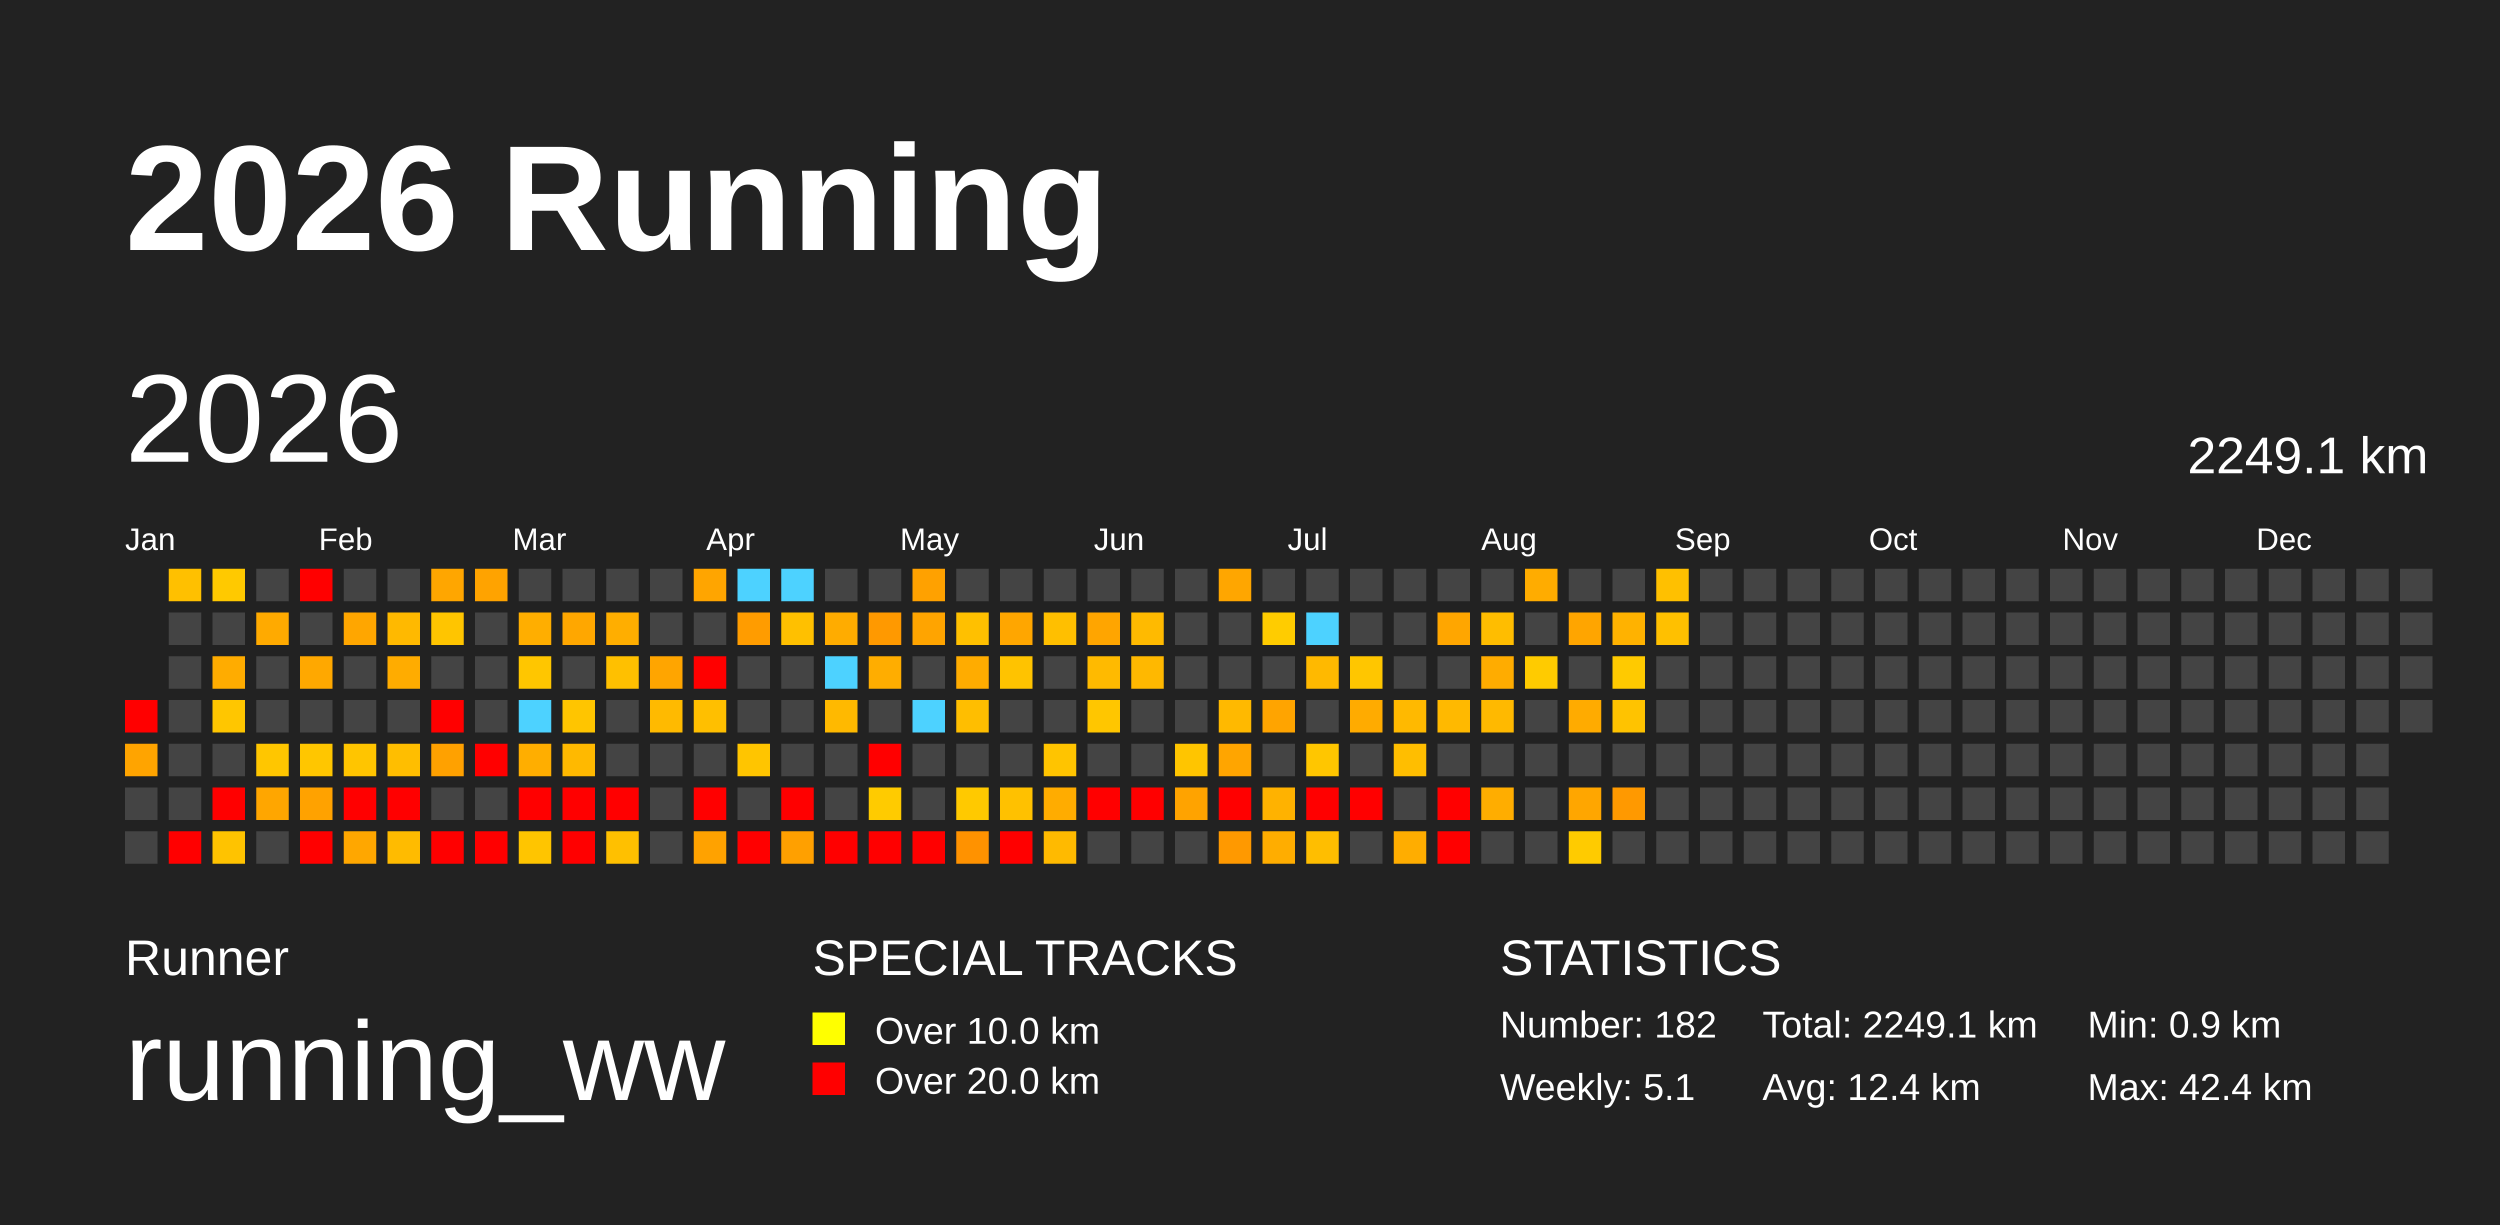
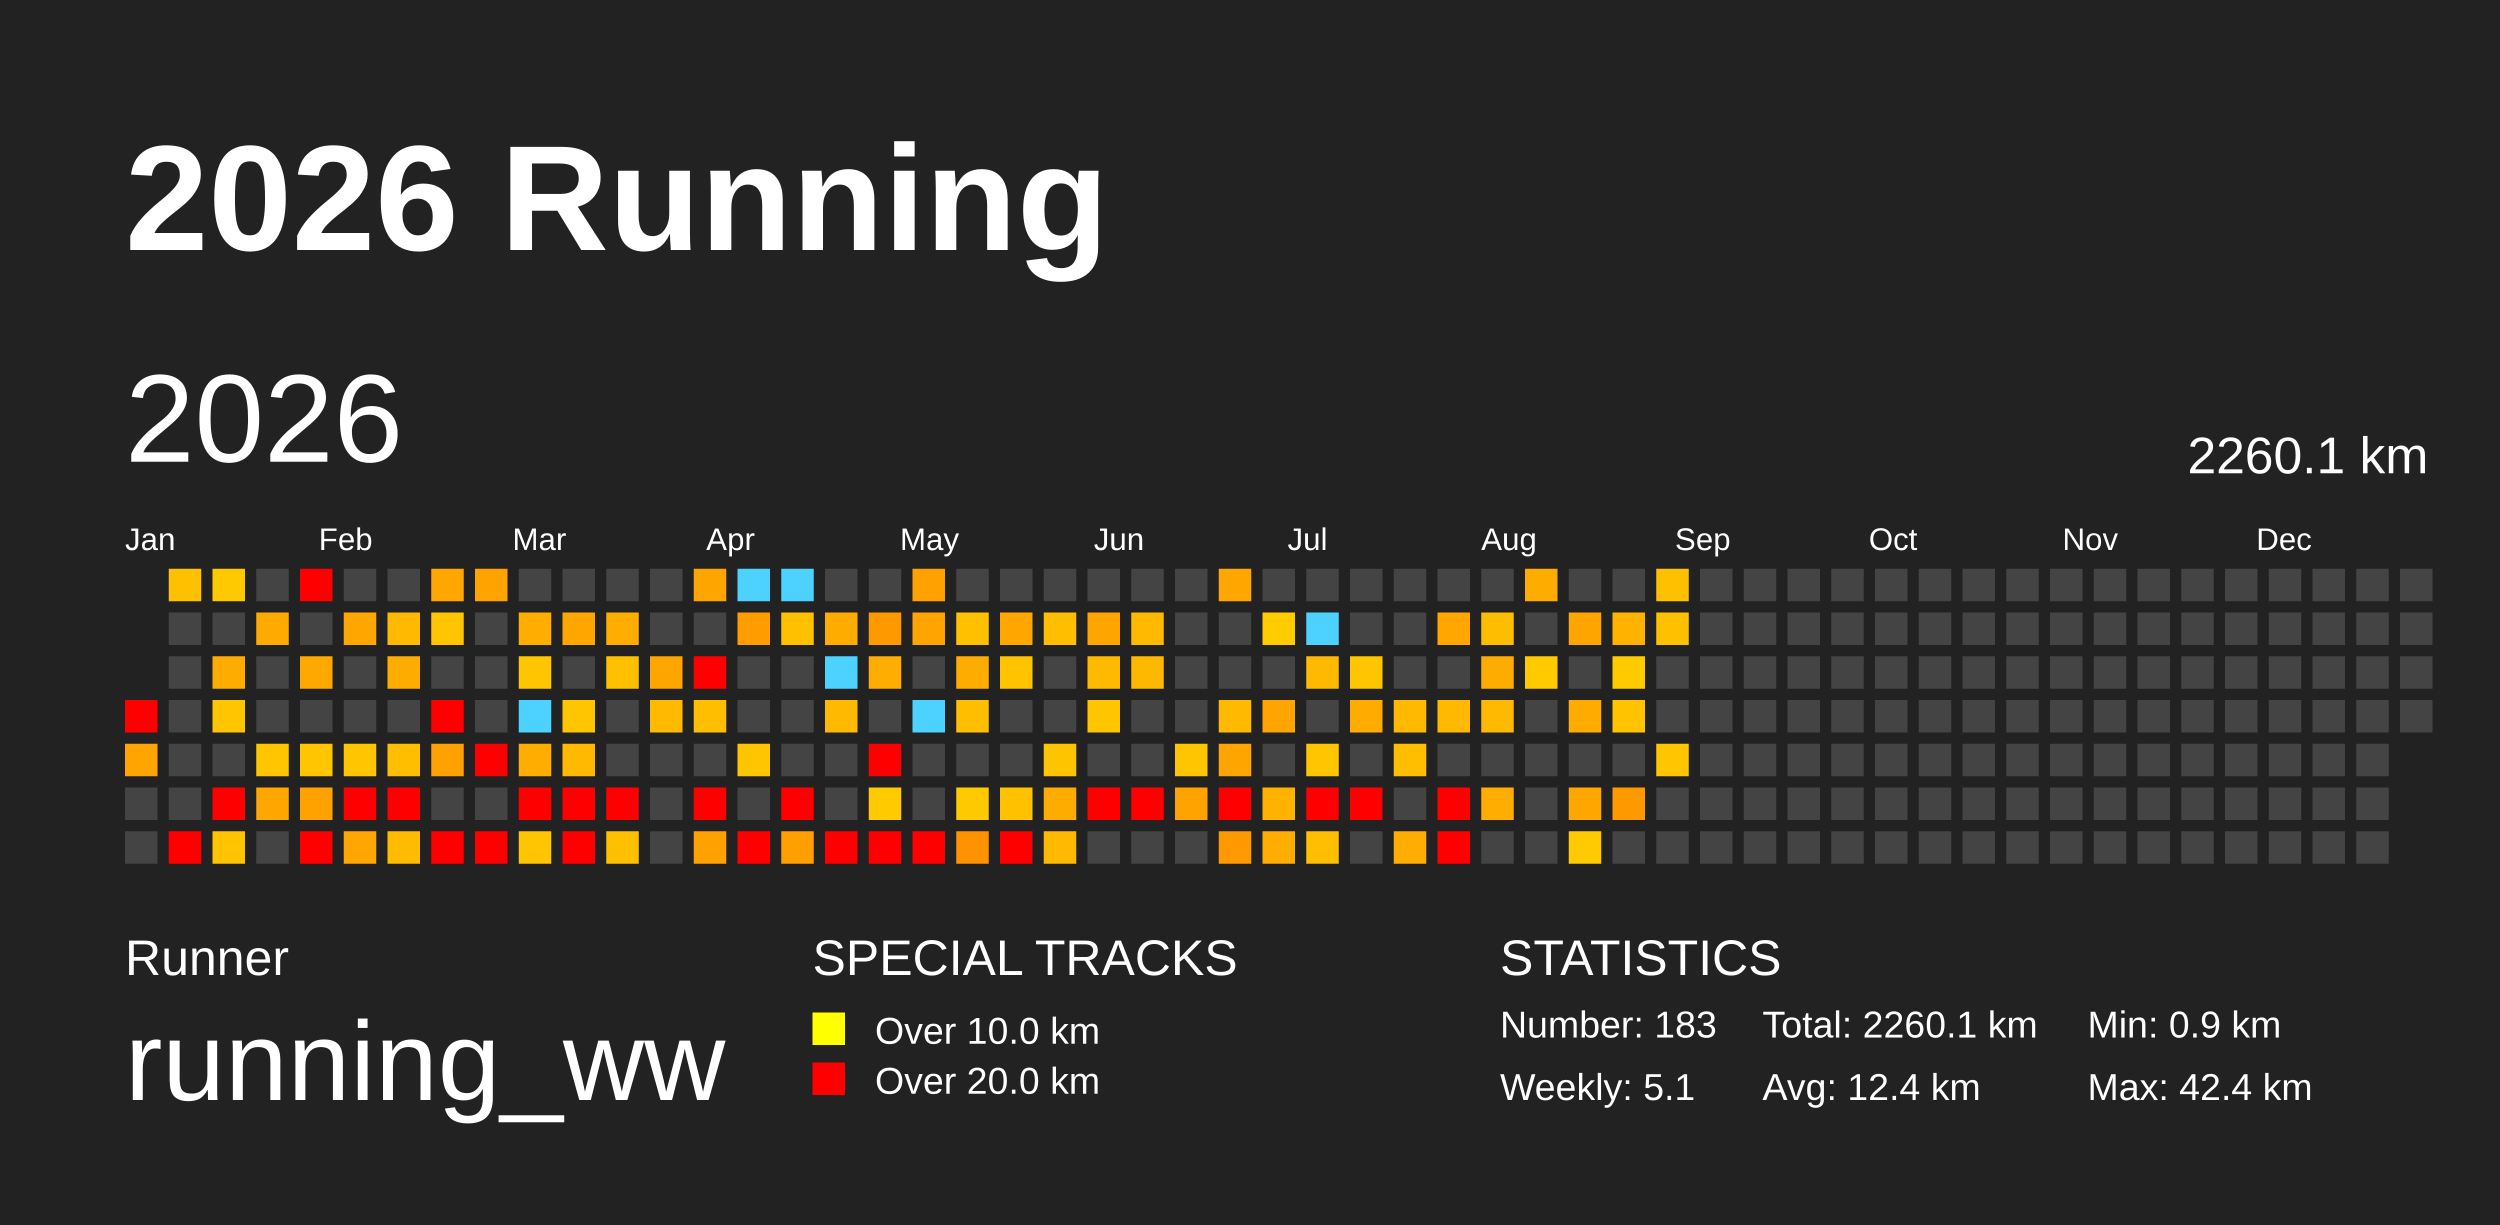
<svg xmlns="http://www.w3.org/2000/svg" baseProfile="full" height="98mm" version="1.1" viewBox="0,0,200,98" width="200mm">
  <defs />
  <rect fill="#222222" height="98" width="200" x="0" y="0" />
  <text fill="#FFFFFF" style="font-size:12px; font-family:Arial; font-weight:bold;" x="10" y="20">2026 Running</text>
  <text fill="#FFFFFF" style="font-size:4px; font-family:Arial" x="10" y="78">Runner</text>
  <text fill="#FFFFFF" style="font-size:9px; font-family:Arial" x="10" y="88">running_ww</text>
  <text fill="#FFFFFF" style="font-size:4px; font-family:Arial" x="65" y="78">SPECIAL TRACKS</text>
  <rect fill="yellow" height="2.6" width="2.6" x="65" y="81" />
  <text fill="#FFFFFF" style="font-size:3px; font-family:Arial" x="70" y="83.5">Over 10.0 km</text>
  <rect fill="red" height="2.6" width="2.6" x="65" y="85" />
  <text fill="#FFFFFF" style="font-size:3px; font-family:Arial" x="70" y="87.5">Over 20.0 km</text>
  <text fill="#FFFFFF" style="font-size:4px; font-family:Arial" x="120" y="78">STATISTICS</text>
-   <text fill="#FFFFFF" style="font-size:3px; font-family:Arial" x="120" y="83">Number: 182</text>
+   <text fill="#FFFFFF" style="font-size:3px; font-family:Arial" x="120" y="83">Number: 183</text>
  <text fill="#FFFFFF" style="font-size:3px; font-family:Arial" x="120" y="88">Weekly: 5.1</text>
-   <text fill="#FFFFFF" style="font-size:3px; font-family:Arial" x="141" y="83">Total: 2249.1 km</text>
+   <text fill="#FFFFFF" style="font-size:3px; font-family:Arial" x="141" y="83">Total: 2260.1 km</text>
  <text fill="#FFFFFF" style="font-size:3px; font-family:Arial" x="141" y="88">Avg: 12.4 km</text>
  <text fill="#FFFFFF" style="font-size:3px; font-family:Arial" x="167" y="83">Min: 0.9 km</text>
  <text fill="#FFFFFF" style="font-size:3px; font-family:Arial" x="167" y="88">Max: 42.4 km</text>
  <text dominant-baseline="hanging" fill="#FFFFFF" style="font-size:10.0px; font-family:Arial;" x="10" y="30">2026</text>
-   <text dominant-baseline="hanging" fill="#FFFFFF" style="font-size:4.125px; font-family:Arial;" x="175" y="35">2249.1 km</text>
+   <text dominant-baseline="hanging" fill="#FFFFFF" style="font-size:4.125px; font-family:Arial;" x="175" y="35">2260.1 km</text>
  <text fill="#FFFFFF" style="font-size:2.5px; font-family:Arial" x="10.0" y="44">Jan</text>
  <text fill="#FFFFFF" style="font-size:2.5px; font-family:Arial" x="25.5" y="44">Feb</text>
  <text fill="#FFFFFF" style="font-size:2.5px; font-family:Arial" x="41.0" y="44">Mar</text>
  <text fill="#FFFFFF" style="font-size:2.5px; font-family:Arial" x="56.5" y="44">Apr</text>
  <text fill="#FFFFFF" style="font-size:2.5px; font-family:Arial" x="72.0" y="44">May</text>
  <text fill="#FFFFFF" style="font-size:2.5px; font-family:Arial" x="87.5" y="44">Jun</text>
  <text fill="#FFFFFF" style="font-size:2.5px; font-family:Arial" x="103.0" y="44">Jul</text>
  <text fill="#FFFFFF" style="font-size:2.5px; font-family:Arial" x="118.5" y="44">Aug</text>
  <text fill="#FFFFFF" style="font-size:2.5px; font-family:Arial" x="134.0" y="44">Sep</text>
  <text fill="#FFFFFF" style="font-size:2.5px; font-family:Arial" x="149.5" y="44">Oct</text>
  <text fill="#FFFFFF" style="font-size:2.5px; font-family:Arial" x="165.0" y="44">Nov</text>
  <text fill="#FFFFFF" style="font-size:2.5px; font-family:Arial" x="180.5" y="44">Dec</text>
  <rect fill="red" height="2.6" width="2.6" x="10.0" y="56.0" />
  <rect fill="#ffa400" height="2.6" width="2.6" x="10.0" y="59.5" />
  <rect fill="#444444" height="2.6" width="2.6" x="10.0" y="63.0" />
  <rect fill="#444444" height="2.6" width="2.6" x="10.0" y="66.5" />
  <rect fill="#ffc000" height="2.6" width="2.6" x="13.5" y="45.5" />
  <rect fill="#444444" height="2.6" width="2.6" x="13.5" y="49.0" />
  <rect fill="#444444" height="2.6" width="2.6" x="13.5" y="52.5" />
  <rect fill="#444444" height="2.6" width="2.6" x="13.5" y="56.0" />
  <rect fill="#444444" height="2.6" width="2.6" x="13.5" y="59.5" />
  <rect fill="#444444" height="2.6" width="2.6" x="13.5" y="63.0" />
  <rect fill="red" height="2.6" width="2.6" x="13.5" y="66.5" />
  <rect fill="#ffc900" height="2.6" width="2.6" x="17.0" y="45.5" />
  <rect fill="#444444" height="2.6" width="2.6" x="17.0" y="49.0" />
  <rect fill="#ffac00" height="2.6" width="2.6" x="17.0" y="52.5" />
  <rect fill="#ffc600" height="2.6" width="2.6" x="17.0" y="56.0" />
  <rect fill="#444444" height="2.6" width="2.6" x="17.0" y="59.5" />
  <rect fill="red" height="2.6" width="2.6" x="17.0" y="63.0" />
  <rect fill="#ffc300" height="2.6" width="2.6" x="17.0" y="66.5" />
  <rect fill="#444444" height="2.6" width="2.6" x="20.5" y="45.5" />
  <rect fill="#ffaa00" height="2.6" width="2.6" x="20.5" y="49.0" />
  <rect fill="#444444" height="2.6" width="2.6" x="20.5" y="52.5" />
  <rect fill="#444444" height="2.6" width="2.6" x="20.5" y="56.0" />
  <rect fill="#ffc600" height="2.6" width="2.6" x="20.5" y="59.5" />
  <rect fill="#ffa600" height="2.6" width="2.6" x="20.5" y="63.0" />
  <rect fill="#444444" height="2.6" width="2.6" x="20.5" y="66.5" />
  <rect fill="red" height="2.6" width="2.6" x="24.0" y="45.5" />
  <rect fill="#444444" height="2.6" width="2.6" x="24.0" y="49.0" />
  <rect fill="#ffa800" height="2.6" width="2.6" x="24.0" y="52.5" />
  <rect fill="#444444" height="2.6" width="2.6" x="24.0" y="56.0" />
  <rect fill="#ffc600" height="2.6" width="2.6" x="24.0" y="59.5" />
  <rect fill="#ffa200" height="2.6" width="2.6" x="24.0" y="63.0" />
  <rect fill="red" height="2.6" width="2.6" x="24.0" y="66.5" />
  <rect fill="#444444" height="2.6" width="2.6" x="27.5" y="45.5" />
  <rect fill="#ffa600" height="2.6" width="2.6" x="27.5" y="49.0" />
  <rect fill="#444444" height="2.6" width="2.6" x="27.5" y="52.5" />
  <rect fill="#444444" height="2.6" width="2.6" x="27.5" y="56.0" />
  <rect fill="#ffc500" height="2.6" width="2.6" x="27.5" y="59.5" />
  <rect fill="red" height="2.6" width="2.6" x="27.5" y="63.0" />
  <rect fill="#ffa700" height="2.6" width="2.6" x="27.5" y="66.5" />
  <rect fill="#444444" height="2.6" width="2.6" x="31.0" y="45.5" />
  <rect fill="#ffb900" height="2.6" width="2.6" x="31.0" y="49.0" />
  <rect fill="#ffac00" height="2.6" width="2.6" x="31.0" y="52.5" />
  <rect fill="#444444" height="2.6" width="2.6" x="31.0" y="56.0" />
  <rect fill="#ffbe00" height="2.6" width="2.6" x="31.0" y="59.5" />
  <rect fill="red" height="2.6" width="2.6" x="31.0" y="63.0" />
  <rect fill="#ffbb00" height="2.6" width="2.6" x="31.0" y="66.5" />
  <rect fill="#ffa600" height="2.6" width="2.6" x="34.5" y="45.5" />
  <rect fill="#ffc500" height="2.6" width="2.6" x="34.5" y="49.0" />
  <rect fill="#444444" height="2.6" width="2.6" x="34.5" y="52.5" />
  <rect fill="red" height="2.6" width="2.6" x="34.5" y="56.0" />
  <rect fill="#ffa100" height="2.6" width="2.6" x="34.5" y="59.5" />
  <rect fill="#444444" height="2.6" width="2.6" x="34.5" y="63.0" />
  <rect fill="red" height="2.6" width="2.6" x="34.5" y="66.5" />
  <rect fill="#ffa300" height="2.6" width="2.6" x="38.0" y="45.5" />
  <rect fill="#444444" height="2.6" width="2.6" x="38.0" y="49.0" />
  <rect fill="#444444" height="2.6" width="2.6" x="38.0" y="52.5" />
  <rect fill="#444444" height="2.6" width="2.6" x="38.0" y="56.0" />
  <rect fill="red" height="2.6" width="2.6" x="38.0" y="59.5" />
  <rect fill="#444444" height="2.6" width="2.6" x="38.0" y="63.0" />
  <rect fill="red" height="2.6" width="2.6" x="38.0" y="66.5" />
  <rect fill="#444444" height="2.6" width="2.6" x="41.5" y="45.5" />
  <rect fill="#ffae00" height="2.6" width="2.6" x="41.5" y="49.0" />
  <rect fill="#ffc600" height="2.6" width="2.6" x="41.5" y="52.5" />
  <rect fill="#4dd2ff" height="2.6" width="2.6" x="41.5" y="56.0" />
  <rect fill="#ffae00" height="2.6" width="2.6" x="41.5" y="59.5" />
  <rect fill="red" height="2.6" width="2.6" x="41.5" y="63.0" />
  <rect fill="#ffc500" height="2.6" width="2.6" x="41.5" y="66.5" />
  <rect fill="#444444" height="2.6" width="2.6" x="45.0" y="45.5" />
  <rect fill="#ffa700" height="2.6" width="2.6" x="45.0" y="49.0" />
  <rect fill="#444444" height="2.6" width="2.6" x="45.0" y="52.5" />
  <rect fill="#ffc500" height="2.6" width="2.6" x="45.0" y="56.0" />
  <rect fill="#ffb900" height="2.6" width="2.6" x="45.0" y="59.5" />
  <rect fill="red" height="2.6" width="2.6" x="45.0" y="63.0" />
  <rect fill="red" height="2.6" width="2.6" x="45.0" y="66.5" />
  <rect fill="#444444" height="2.6" width="2.6" x="48.5" y="45.5" />
  <rect fill="#ffae00" height="2.6" width="2.6" x="48.5" y="49.0" />
  <rect fill="#ffc000" height="2.6" width="2.6" x="48.5" y="52.5" />
  <rect fill="#444444" height="2.6" width="2.6" x="48.5" y="56.0" />
  <rect fill="#444444" height="2.6" width="2.6" x="48.5" y="59.5" />
  <rect fill="red" height="2.6" width="2.6" x="48.5" y="63.0" />
  <rect fill="#ffc000" height="2.6" width="2.6" x="48.5" y="66.5" />
  <rect fill="#444444" height="2.6" width="2.6" x="52.0" y="45.5" />
  <rect fill="#444444" height="2.6" width="2.6" x="52.0" y="49.0" />
  <rect fill="#ffa500" height="2.6" width="2.6" x="52.0" y="52.5" />
  <rect fill="#ffba00" height="2.6" width="2.6" x="52.0" y="56.0" />
  <rect fill="#444444" height="2.6" width="2.6" x="52.0" y="59.5" />
  <rect fill="#444444" height="2.6" width="2.6" x="52.0" y="63.0" />
  <rect fill="#444444" height="2.6" width="2.6" x="52.0" y="66.5" />
  <rect fill="#ffa500" height="2.6" width="2.6" x="55.5" y="45.5" />
  <rect fill="#444444" height="2.6" width="2.6" x="55.5" y="49.0" />
  <rect fill="red" height="2.6" width="2.6" x="55.5" y="52.5" />
  <rect fill="#ffbf00" height="2.6" width="2.6" x="55.5" y="56.0" />
  <rect fill="#444444" height="2.6" width="2.6" x="55.5" y="59.5" />
  <rect fill="red" height="2.6" width="2.6" x="55.5" y="63.0" />
  <rect fill="#ffa200" height="2.6" width="2.6" x="55.5" y="66.5" />
  <rect fill="#4dd2ff" height="2.6" width="2.6" x="59.0" y="45.5" />
  <rect fill="#ff9c00" height="2.6" width="2.6" x="59.0" y="49.0" />
  <rect fill="#444444" height="2.6" width="2.6" x="59.0" y="52.5" />
  <rect fill="#444444" height="2.6" width="2.6" x="59.0" y="56.0" />
  <rect fill="#ffc500" height="2.6" width="2.6" x="59.0" y="59.5" />
  <rect fill="#444444" height="2.6" width="2.6" x="59.0" y="63.0" />
  <rect fill="red" height="2.6" width="2.6" x="59.0" y="66.5" />
  <rect fill="#4dd2ff" height="2.6" width="2.6" x="62.5" y="45.5" />
  <rect fill="#ffc000" height="2.6" width="2.6" x="62.5" y="49.0" />
  <rect fill="#444444" height="2.6" width="2.6" x="62.5" y="52.5" />
  <rect fill="#444444" height="2.6" width="2.6" x="62.5" y="56.0" />
  <rect fill="#444444" height="2.6" width="2.6" x="62.5" y="59.5" />
  <rect fill="red" height="2.6" width="2.6" x="62.5" y="63.0" />
  <rect fill="#ffa000" height="2.6" width="2.6" x="62.5" y="66.5" />
  <rect fill="#444444" height="2.6" width="2.6" x="66.0" y="45.5" />
  <rect fill="#ffac00" height="2.6" width="2.6" x="66.0" y="49.0" />
  <rect fill="#4dd2ff" height="2.6" width="2.6" x="66.0" y="52.5" />
  <rect fill="#ffb900" height="2.6" width="2.6" x="66.0" y="56.0" />
  <rect fill="#444444" height="2.6" width="2.6" x="66.0" y="59.5" />
  <rect fill="#444444" height="2.6" width="2.6" x="66.0" y="63.0" />
  <rect fill="red" height="2.6" width="2.6" x="66.0" y="66.5" />
  <rect fill="#444444" height="2.6" width="2.6" x="69.5" y="45.5" />
  <rect fill="#ff9900" height="2.6" width="2.6" x="69.5" y="49.0" />
  <rect fill="#ffad00" height="2.6" width="2.6" x="69.5" y="52.5" />
  <rect fill="#444444" height="2.6" width="2.6" x="69.5" y="56.0" />
  <rect fill="red" height="2.6" width="2.6" x="69.5" y="59.5" />
  <rect fill="#ffcb00" height="2.6" width="2.6" x="69.5" y="63.0" />
  <rect fill="red" height="2.6" width="2.6" x="69.5" y="66.5" />
  <rect fill="#ffa100" height="2.6" width="2.6" x="73.0" y="45.5" />
  <rect fill="#ffa400" height="2.6" width="2.6" x="73.0" y="49.0" />
  <rect fill="#444444" height="2.6" width="2.6" x="73.0" y="52.5" />
  <rect fill="#4dd2ff" height="2.6" width="2.6" x="73.0" y="56.0" />
  <rect fill="#444444" height="2.6" width="2.6" x="73.0" y="59.5" />
  <rect fill="#444444" height="2.6" width="2.6" x="73.0" y="63.0" />
  <rect fill="red" height="2.6" width="2.6" x="73.0" y="66.5" />
  <rect fill="#444444" height="2.6" width="2.6" x="76.5" y="45.5" />
  <rect fill="#ffc000" height="2.6" width="2.6" x="76.5" y="49.0" />
  <rect fill="#ffac00" height="2.6" width="2.6" x="76.5" y="52.5" />
  <rect fill="#ffbe00" height="2.6" width="2.6" x="76.5" y="56.0" />
  <rect fill="#444444" height="2.6" width="2.6" x="76.5" y="59.5" />
  <rect fill="#ffc900" height="2.6" width="2.6" x="76.5" y="63.0" />
  <rect fill="#ff9200" height="2.6" width="2.6" x="76.5" y="66.5" />
  <rect fill="#444444" height="2.6" width="2.6" x="80.0" y="45.5" />
  <rect fill="#ffa600" height="2.6" width="2.6" x="80.0" y="49.0" />
  <rect fill="#ffc300" height="2.6" width="2.6" x="80.0" y="52.5" />
  <rect fill="#444444" height="2.6" width="2.6" x="80.0" y="56.0" />
  <rect fill="#444444" height="2.6" width="2.6" x="80.0" y="59.5" />
  <rect fill="#ffc100" height="2.6" width="2.6" x="80.0" y="63.0" />
  <rect fill="red" height="2.6" width="2.6" x="80.0" y="66.5" />
  <rect fill="#444444" height="2.6" width="2.6" x="83.5" y="45.5" />
  <rect fill="#ffbf00" height="2.6" width="2.6" x="83.5" y="49.0" />
  <rect fill="#444444" height="2.6" width="2.6" x="83.5" y="52.5" />
  <rect fill="#444444" height="2.6" width="2.6" x="83.5" y="56.0" />
  <rect fill="#ffc400" height="2.6" width="2.6" x="83.5" y="59.5" />
  <rect fill="#ffac00" height="2.6" width="2.6" x="83.5" y="63.0" />
  <rect fill="#ffba00" height="2.6" width="2.6" x="83.5" y="66.5" />
  <rect fill="#444444" height="2.6" width="2.6" x="87.0" y="45.5" />
  <rect fill="#ffa500" height="2.6" width="2.6" x="87.0" y="49.0" />
  <rect fill="#ffba00" height="2.6" width="2.6" x="87.0" y="52.5" />
  <rect fill="#ffc600" height="2.6" width="2.6" x="87.0" y="56.0" />
  <rect fill="#444444" height="2.6" width="2.6" x="87.0" y="59.5" />
  <rect fill="red" height="2.6" width="2.6" x="87.0" y="63.0" />
  <rect fill="#444444" height="2.6" width="2.6" x="87.0" y="66.5" />
  <rect fill="#444444" height="2.6" width="2.6" x="90.5" y="45.5" />
  <rect fill="#ffba00" height="2.6" width="2.6" x="90.5" y="49.0" />
  <rect fill="#ffb800" height="2.6" width="2.6" x="90.5" y="52.5" />
  <rect fill="#444444" height="2.6" width="2.6" x="90.5" y="56.0" />
  <rect fill="#444444" height="2.6" width="2.6" x="90.5" y="59.5" />
  <rect fill="red" height="2.6" width="2.6" x="90.5" y="63.0" />
  <rect fill="#444444" height="2.6" width="2.6" x="90.5" y="66.5" />
  <rect fill="#444444" height="2.6" width="2.6" x="94.0" y="45.5" />
  <rect fill="#444444" height="2.6" width="2.6" x="94.0" y="49.0" />
  <rect fill="#444444" height="2.6" width="2.6" x="94.0" y="52.5" />
  <rect fill="#444444" height="2.6" width="2.6" x="94.0" y="56.0" />
  <rect fill="#ffc500" height="2.6" width="2.6" x="94.0" y="59.5" />
  <rect fill="#ffa300" height="2.6" width="2.6" x="94.0" y="63.0" />
  <rect fill="#444444" height="2.6" width="2.6" x="94.0" y="66.5" />
  <rect fill="#ffa600" height="2.6" width="2.6" x="97.5" y="45.5" />
  <rect fill="#444444" height="2.6" width="2.6" x="97.5" y="49.0" />
  <rect fill="#444444" height="2.6" width="2.6" x="97.5" y="52.5" />
  <rect fill="#ffb900" height="2.6" width="2.6" x="97.5" y="56.0" />
  <rect fill="#ffa500" height="2.6" width="2.6" x="97.5" y="59.5" />
  <rect fill="red" height="2.6" width="2.6" x="97.5" y="63.0" />
  <rect fill="#ff9900" height="2.6" width="2.6" x="97.5" y="66.5" />
  <rect fill="#444444" height="2.6" width="2.6" x="101.0" y="45.5" />
  <rect fill="#ffcc00" height="2.6" width="2.6" x="101.0" y="49.0" />
  <rect fill="#444444" height="2.6" width="2.6" x="101.0" y="52.5" />
  <rect fill="#ffa400" height="2.6" width="2.6" x="101.0" y="56.0" />
  <rect fill="#444444" height="2.6" width="2.6" x="101.0" y="59.5" />
  <rect fill="#ffb200" height="2.6" width="2.6" x="101.0" y="63.0" />
  <rect fill="#ffad00" height="2.6" width="2.6" x="101.0" y="66.5" />
  <rect fill="#444444" height="2.6" width="2.6" x="104.5" y="45.5" />
  <rect fill="#4dd2ff" height="2.6" width="2.6" x="104.5" y="49.0" />
  <rect fill="#ffb900" height="2.6" width="2.6" x="104.5" y="52.5" />
  <rect fill="#444444" height="2.6" width="2.6" x="104.5" y="56.0" />
  <rect fill="#ffc600" height="2.6" width="2.6" x="104.5" y="59.5" />
  <rect fill="red" height="2.6" width="2.6" x="104.5" y="63.0" />
  <rect fill="#ffbe00" height="2.6" width="2.6" x="104.5" y="66.5" />
  <rect fill="#444444" height="2.6" width="2.6" x="108.0" y="45.5" />
  <rect fill="#444444" height="2.6" width="2.6" x="108.0" y="49.0" />
  <rect fill="#ffc600" height="2.6" width="2.6" x="108.0" y="52.5" />
  <rect fill="#ffab00" height="2.6" width="2.6" x="108.0" y="56.0" />
  <rect fill="#444444" height="2.6" width="2.6" x="108.0" y="59.5" />
  <rect fill="red" height="2.6" width="2.6" x="108.0" y="63.0" />
  <rect fill="#444444" height="2.6" width="2.6" x="108.0" y="66.5" />
  <rect fill="#444444" height="2.6" width="2.6" x="111.5" y="45.5" />
  <rect fill="#444444" height="2.6" width="2.6" x="111.5" y="49.0" />
  <rect fill="#444444" height="2.6" width="2.6" x="111.5" y="52.5" />
  <rect fill="#ffb900" height="2.6" width="2.6" x="111.5" y="56.0" />
  <rect fill="#ffbe00" height="2.6" width="2.6" x="111.5" y="59.5" />
  <rect fill="#444444" height="2.6" width="2.6" x="111.5" y="63.0" />
  <rect fill="#ffad00" height="2.6" width="2.6" x="111.5" y="66.5" />
  <rect fill="#444444" height="2.6" width="2.6" x="115.0" y="45.5" />
  <rect fill="#ffa600" height="2.6" width="2.6" x="115.0" y="49.0" />
  <rect fill="#444444" height="2.6" width="2.6" x="115.0" y="52.5" />
  <rect fill="#ffb900" height="2.6" width="2.6" x="115.0" y="56.0" />
  <rect fill="#444444" height="2.6" width="2.6" x="115.0" y="59.5" />
  <rect fill="red" height="2.6" width="2.6" x="115.0" y="63.0" />
  <rect fill="red" height="2.6" width="2.6" x="115.0" y="66.5" />
  <rect fill="#444444" height="2.6" width="2.6" x="118.5" y="45.5" />
  <rect fill="#ffbd00" height="2.6" width="2.6" x="118.5" y="49.0" />
  <rect fill="#ffac00" height="2.6" width="2.6" x="118.5" y="52.5" />
  <rect fill="#ffb900" height="2.6" width="2.6" x="118.5" y="56.0" />
  <rect fill="#444444" height="2.6" width="2.6" x="118.5" y="59.5" />
  <rect fill="#ffad00" height="2.6" width="2.6" x="118.5" y="63.0" />
  <rect fill="#444444" height="2.6" width="2.6" x="118.5" y="66.5" />
  <rect fill="#ffac00" height="2.6" width="2.6" x="122.0" y="45.5" />
  <rect fill="#444444" height="2.6" width="2.6" x="122.0" y="49.0" />
  <rect fill="#ffcb00" height="2.6" width="2.6" x="122.0" y="52.5" />
  <rect fill="#444444" height="2.6" width="2.6" x="122.0" y="56.0" />
  <rect fill="#444444" height="2.6" width="2.6" x="122.0" y="59.5" />
  <rect fill="#444444" height="2.6" width="2.6" x="122.0" y="63.0" />
  <rect fill="#444444" height="2.6" width="2.6" x="122.0" y="66.5" />
  <rect fill="#444444" height="2.6" width="2.6" x="125.5" y="45.5" />
  <rect fill="#ffa500" height="2.6" width="2.6" x="125.5" y="49.0" />
  <rect fill="#444444" height="2.6" width="2.6" x="125.5" y="52.5" />
  <rect fill="#ffab00" height="2.6" width="2.6" x="125.5" y="56.0" />
  <rect fill="#444444" height="2.6" width="2.6" x="125.5" y="59.5" />
  <rect fill="#ffa600" height="2.6" width="2.6" x="125.5" y="63.0" />
  <rect fill="#ffcb00" height="2.6" width="2.6" x="125.5" y="66.5" />
  <rect fill="#444444" height="2.6" width="2.6" x="129.0" y="45.5" />
  <rect fill="#ffb200" height="2.6" width="2.6" x="129.0" y="49.0" />
  <rect fill="#ffca00" height="2.6" width="2.6" x="129.0" y="52.5" />
  <rect fill="#ffc300" height="2.6" width="2.6" x="129.0" y="56.0" />
  <rect fill="#444444" height="2.6" width="2.6" x="129.0" y="59.5" />
  <rect fill="#ff9900" height="2.6" width="2.6" x="129.0" y="63.0" />
  <rect fill="#444444" height="2.6" width="2.6" x="129.0" y="66.5" />
  <rect fill="#ffc000" height="2.6" width="2.6" x="132.5" y="45.5" />
  <rect fill="#ffc000" height="2.6" width="2.6" x="132.5" y="49.0" />
  <rect fill="#444444" height="2.6" width="2.6" x="132.5" y="52.5" />
  <rect fill="#444444" height="2.6" width="2.6" x="132.5" y="56.0" />
-   <rect fill="#444444" height="2.6" width="2.6" x="132.5" y="59.5" />
+   <rect fill="#ffc600" height="2.6" width="2.6" x="132.5" y="59.5" />
  <rect fill="#444444" height="2.6" width="2.6" x="132.5" y="63.0" />
  <rect fill="#444444" height="2.6" width="2.6" x="132.5" y="66.5" />
  <rect fill="#444444" height="2.6" width="2.6" x="136.0" y="45.5" />
  <rect fill="#444444" height="2.6" width="2.6" x="136.0" y="49.0" />
  <rect fill="#444444" height="2.6" width="2.6" x="136.0" y="52.5" />
  <rect fill="#444444" height="2.6" width="2.6" x="136.0" y="56.0" />
  <rect fill="#444444" height="2.6" width="2.6" x="136.0" y="59.5" />
  <rect fill="#444444" height="2.6" width="2.6" x="136.0" y="63.0" />
  <rect fill="#444444" height="2.6" width="2.6" x="136.0" y="66.5" />
  <rect fill="#444444" height="2.6" width="2.6" x="139.5" y="45.5" />
  <rect fill="#444444" height="2.6" width="2.6" x="139.5" y="49.0" />
  <rect fill="#444444" height="2.6" width="2.6" x="139.5" y="52.5" />
  <rect fill="#444444" height="2.6" width="2.6" x="139.5" y="56.0" />
  <rect fill="#444444" height="2.6" width="2.6" x="139.5" y="59.5" />
  <rect fill="#444444" height="2.6" width="2.6" x="139.5" y="63.0" />
  <rect fill="#444444" height="2.6" width="2.6" x="139.5" y="66.5" />
  <rect fill="#444444" height="2.6" width="2.6" x="143.0" y="45.5" />
  <rect fill="#444444" height="2.6" width="2.6" x="143.0" y="49.0" />
  <rect fill="#444444" height="2.6" width="2.6" x="143.0" y="52.5" />
  <rect fill="#444444" height="2.6" width="2.6" x="143.0" y="56.0" />
  <rect fill="#444444" height="2.6" width="2.6" x="143.0" y="59.5" />
  <rect fill="#444444" height="2.6" width="2.6" x="143.0" y="63.0" />
  <rect fill="#444444" height="2.6" width="2.6" x="143.0" y="66.5" />
  <rect fill="#444444" height="2.6" width="2.6" x="146.5" y="45.5" />
  <rect fill="#444444" height="2.6" width="2.6" x="146.5" y="49.0" />
  <rect fill="#444444" height="2.6" width="2.6" x="146.5" y="52.5" />
  <rect fill="#444444" height="2.6" width="2.6" x="146.5" y="56.0" />
  <rect fill="#444444" height="2.6" width="2.6" x="146.5" y="59.5" />
  <rect fill="#444444" height="2.6" width="2.6" x="146.5" y="63.0" />
  <rect fill="#444444" height="2.6" width="2.6" x="146.5" y="66.5" />
  <rect fill="#444444" height="2.6" width="2.6" x="150.0" y="45.5" />
  <rect fill="#444444" height="2.6" width="2.6" x="150.0" y="49.0" />
  <rect fill="#444444" height="2.6" width="2.6" x="150.0" y="52.5" />
  <rect fill="#444444" height="2.6" width="2.6" x="150.0" y="56.0" />
  <rect fill="#444444" height="2.6" width="2.6" x="150.0" y="59.5" />
  <rect fill="#444444" height="2.6" width="2.6" x="150.0" y="63.0" />
  <rect fill="#444444" height="2.6" width="2.6" x="150.0" y="66.5" />
  <rect fill="#444444" height="2.6" width="2.6" x="153.5" y="45.5" />
  <rect fill="#444444" height="2.6" width="2.6" x="153.5" y="49.0" />
  <rect fill="#444444" height="2.6" width="2.6" x="153.5" y="52.5" />
  <rect fill="#444444" height="2.6" width="2.6" x="153.5" y="56.0" />
  <rect fill="#444444" height="2.6" width="2.6" x="153.5" y="59.5" />
  <rect fill="#444444" height="2.6" width="2.6" x="153.5" y="63.0" />
  <rect fill="#444444" height="2.6" width="2.6" x="153.5" y="66.5" />
  <rect fill="#444444" height="2.6" width="2.6" x="157.0" y="45.5" />
  <rect fill="#444444" height="2.6" width="2.6" x="157.0" y="49.0" />
  <rect fill="#444444" height="2.6" width="2.6" x="157.0" y="52.5" />
  <rect fill="#444444" height="2.6" width="2.6" x="157.0" y="56.0" />
  <rect fill="#444444" height="2.6" width="2.6" x="157.0" y="59.5" />
  <rect fill="#444444" height="2.6" width="2.6" x="157.0" y="63.0" />
  <rect fill="#444444" height="2.6" width="2.6" x="157.0" y="66.5" />
  <rect fill="#444444" height="2.6" width="2.6" x="160.5" y="45.5" />
  <rect fill="#444444" height="2.6" width="2.6" x="160.5" y="49.0" />
  <rect fill="#444444" height="2.6" width="2.6" x="160.5" y="52.5" />
  <rect fill="#444444" height="2.6" width="2.6" x="160.5" y="56.0" />
  <rect fill="#444444" height="2.6" width="2.6" x="160.5" y="59.5" />
  <rect fill="#444444" height="2.6" width="2.6" x="160.5" y="63.0" />
  <rect fill="#444444" height="2.6" width="2.6" x="160.5" y="66.5" />
  <rect fill="#444444" height="2.6" width="2.6" x="164.0" y="45.5" />
  <rect fill="#444444" height="2.6" width="2.6" x="164.0" y="49.0" />
  <rect fill="#444444" height="2.6" width="2.6" x="164.0" y="52.5" />
  <rect fill="#444444" height="2.6" width="2.6" x="164.0" y="56.0" />
  <rect fill="#444444" height="2.6" width="2.6" x="164.0" y="59.5" />
  <rect fill="#444444" height="2.6" width="2.6" x="164.0" y="63.0" />
  <rect fill="#444444" height="2.6" width="2.6" x="164.0" y="66.5" />
  <rect fill="#444444" height="2.6" width="2.6" x="167.5" y="45.5" />
  <rect fill="#444444" height="2.6" width="2.6" x="167.5" y="49.0" />
  <rect fill="#444444" height="2.6" width="2.6" x="167.5" y="52.5" />
  <rect fill="#444444" height="2.6" width="2.6" x="167.5" y="56.0" />
  <rect fill="#444444" height="2.6" width="2.6" x="167.5" y="59.5" />
  <rect fill="#444444" height="2.6" width="2.6" x="167.5" y="63.0" />
  <rect fill="#444444" height="2.6" width="2.6" x="167.5" y="66.5" />
  <rect fill="#444444" height="2.6" width="2.6" x="171.0" y="45.5" />
  <rect fill="#444444" height="2.6" width="2.6" x="171.0" y="49.0" />
  <rect fill="#444444" height="2.6" width="2.6" x="171.0" y="52.5" />
  <rect fill="#444444" height="2.6" width="2.6" x="171.0" y="56.0" />
  <rect fill="#444444" height="2.6" width="2.6" x="171.0" y="59.5" />
  <rect fill="#444444" height="2.6" width="2.6" x="171.0" y="63.0" />
  <rect fill="#444444" height="2.6" width="2.6" x="171.0" y="66.5" />
  <rect fill="#444444" height="2.6" width="2.6" x="174.5" y="45.5" />
  <rect fill="#444444" height="2.6" width="2.6" x="174.5" y="49.0" />
  <rect fill="#444444" height="2.6" width="2.6" x="174.5" y="52.5" />
  <rect fill="#444444" height="2.6" width="2.6" x="174.5" y="56.0" />
  <rect fill="#444444" height="2.6" width="2.6" x="174.5" y="59.5" />
  <rect fill="#444444" height="2.6" width="2.6" x="174.5" y="63.0" />
  <rect fill="#444444" height="2.6" width="2.6" x="174.5" y="66.5" />
  <rect fill="#444444" height="2.6" width="2.6" x="178.0" y="45.5" />
  <rect fill="#444444" height="2.6" width="2.6" x="178.0" y="49.0" />
  <rect fill="#444444" height="2.6" width="2.6" x="178.0" y="52.5" />
  <rect fill="#444444" height="2.6" width="2.6" x="178.0" y="56.0" />
  <rect fill="#444444" height="2.6" width="2.6" x="178.0" y="59.5" />
  <rect fill="#444444" height="2.6" width="2.6" x="178.0" y="63.0" />
  <rect fill="#444444" height="2.6" width="2.6" x="178.0" y="66.5" />
  <rect fill="#444444" height="2.6" width="2.6" x="181.5" y="45.5" />
  <rect fill="#444444" height="2.6" width="2.6" x="181.5" y="49.0" />
  <rect fill="#444444" height="2.6" width="2.6" x="181.5" y="52.5" />
  <rect fill="#444444" height="2.6" width="2.6" x="181.5" y="56.0" />
  <rect fill="#444444" height="2.6" width="2.6" x="181.5" y="59.5" />
  <rect fill="#444444" height="2.6" width="2.6" x="181.5" y="63.0" />
  <rect fill="#444444" height="2.6" width="2.6" x="181.5" y="66.5" />
  <rect fill="#444444" height="2.6" width="2.6" x="185.0" y="45.5" />
  <rect fill="#444444" height="2.6" width="2.6" x="185.0" y="49.0" />
  <rect fill="#444444" height="2.6" width="2.6" x="185.0" y="52.5" />
  <rect fill="#444444" height="2.6" width="2.6" x="185.0" y="56.0" />
  <rect fill="#444444" height="2.6" width="2.6" x="185.0" y="59.5" />
  <rect fill="#444444" height="2.6" width="2.6" x="185.0" y="63.0" />
  <rect fill="#444444" height="2.6" width="2.6" x="185.0" y="66.5" />
  <rect fill="#444444" height="2.6" width="2.6" x="188.5" y="45.5" />
  <rect fill="#444444" height="2.6" width="2.6" x="188.5" y="49.0" />
  <rect fill="#444444" height="2.6" width="2.6" x="188.5" y="52.5" />
  <rect fill="#444444" height="2.6" width="2.6" x="188.5" y="56.0" />
  <rect fill="#444444" height="2.6" width="2.6" x="188.5" y="59.5" />
  <rect fill="#444444" height="2.6" width="2.6" x="188.5" y="63.0" />
  <rect fill="#444444" height="2.6" width="2.6" x="188.5" y="66.5" />
  <rect fill="#444444" height="2.6" width="2.6" x="192.0" y="45.5" />
  <rect fill="#444444" height="2.6" width="2.6" x="192.0" y="49.0" />
  <rect fill="#444444" height="2.6" width="2.6" x="192.0" y="52.5" />
  <rect fill="#444444" height="2.6" width="2.6" x="192.0" y="56.0" />
</svg>
